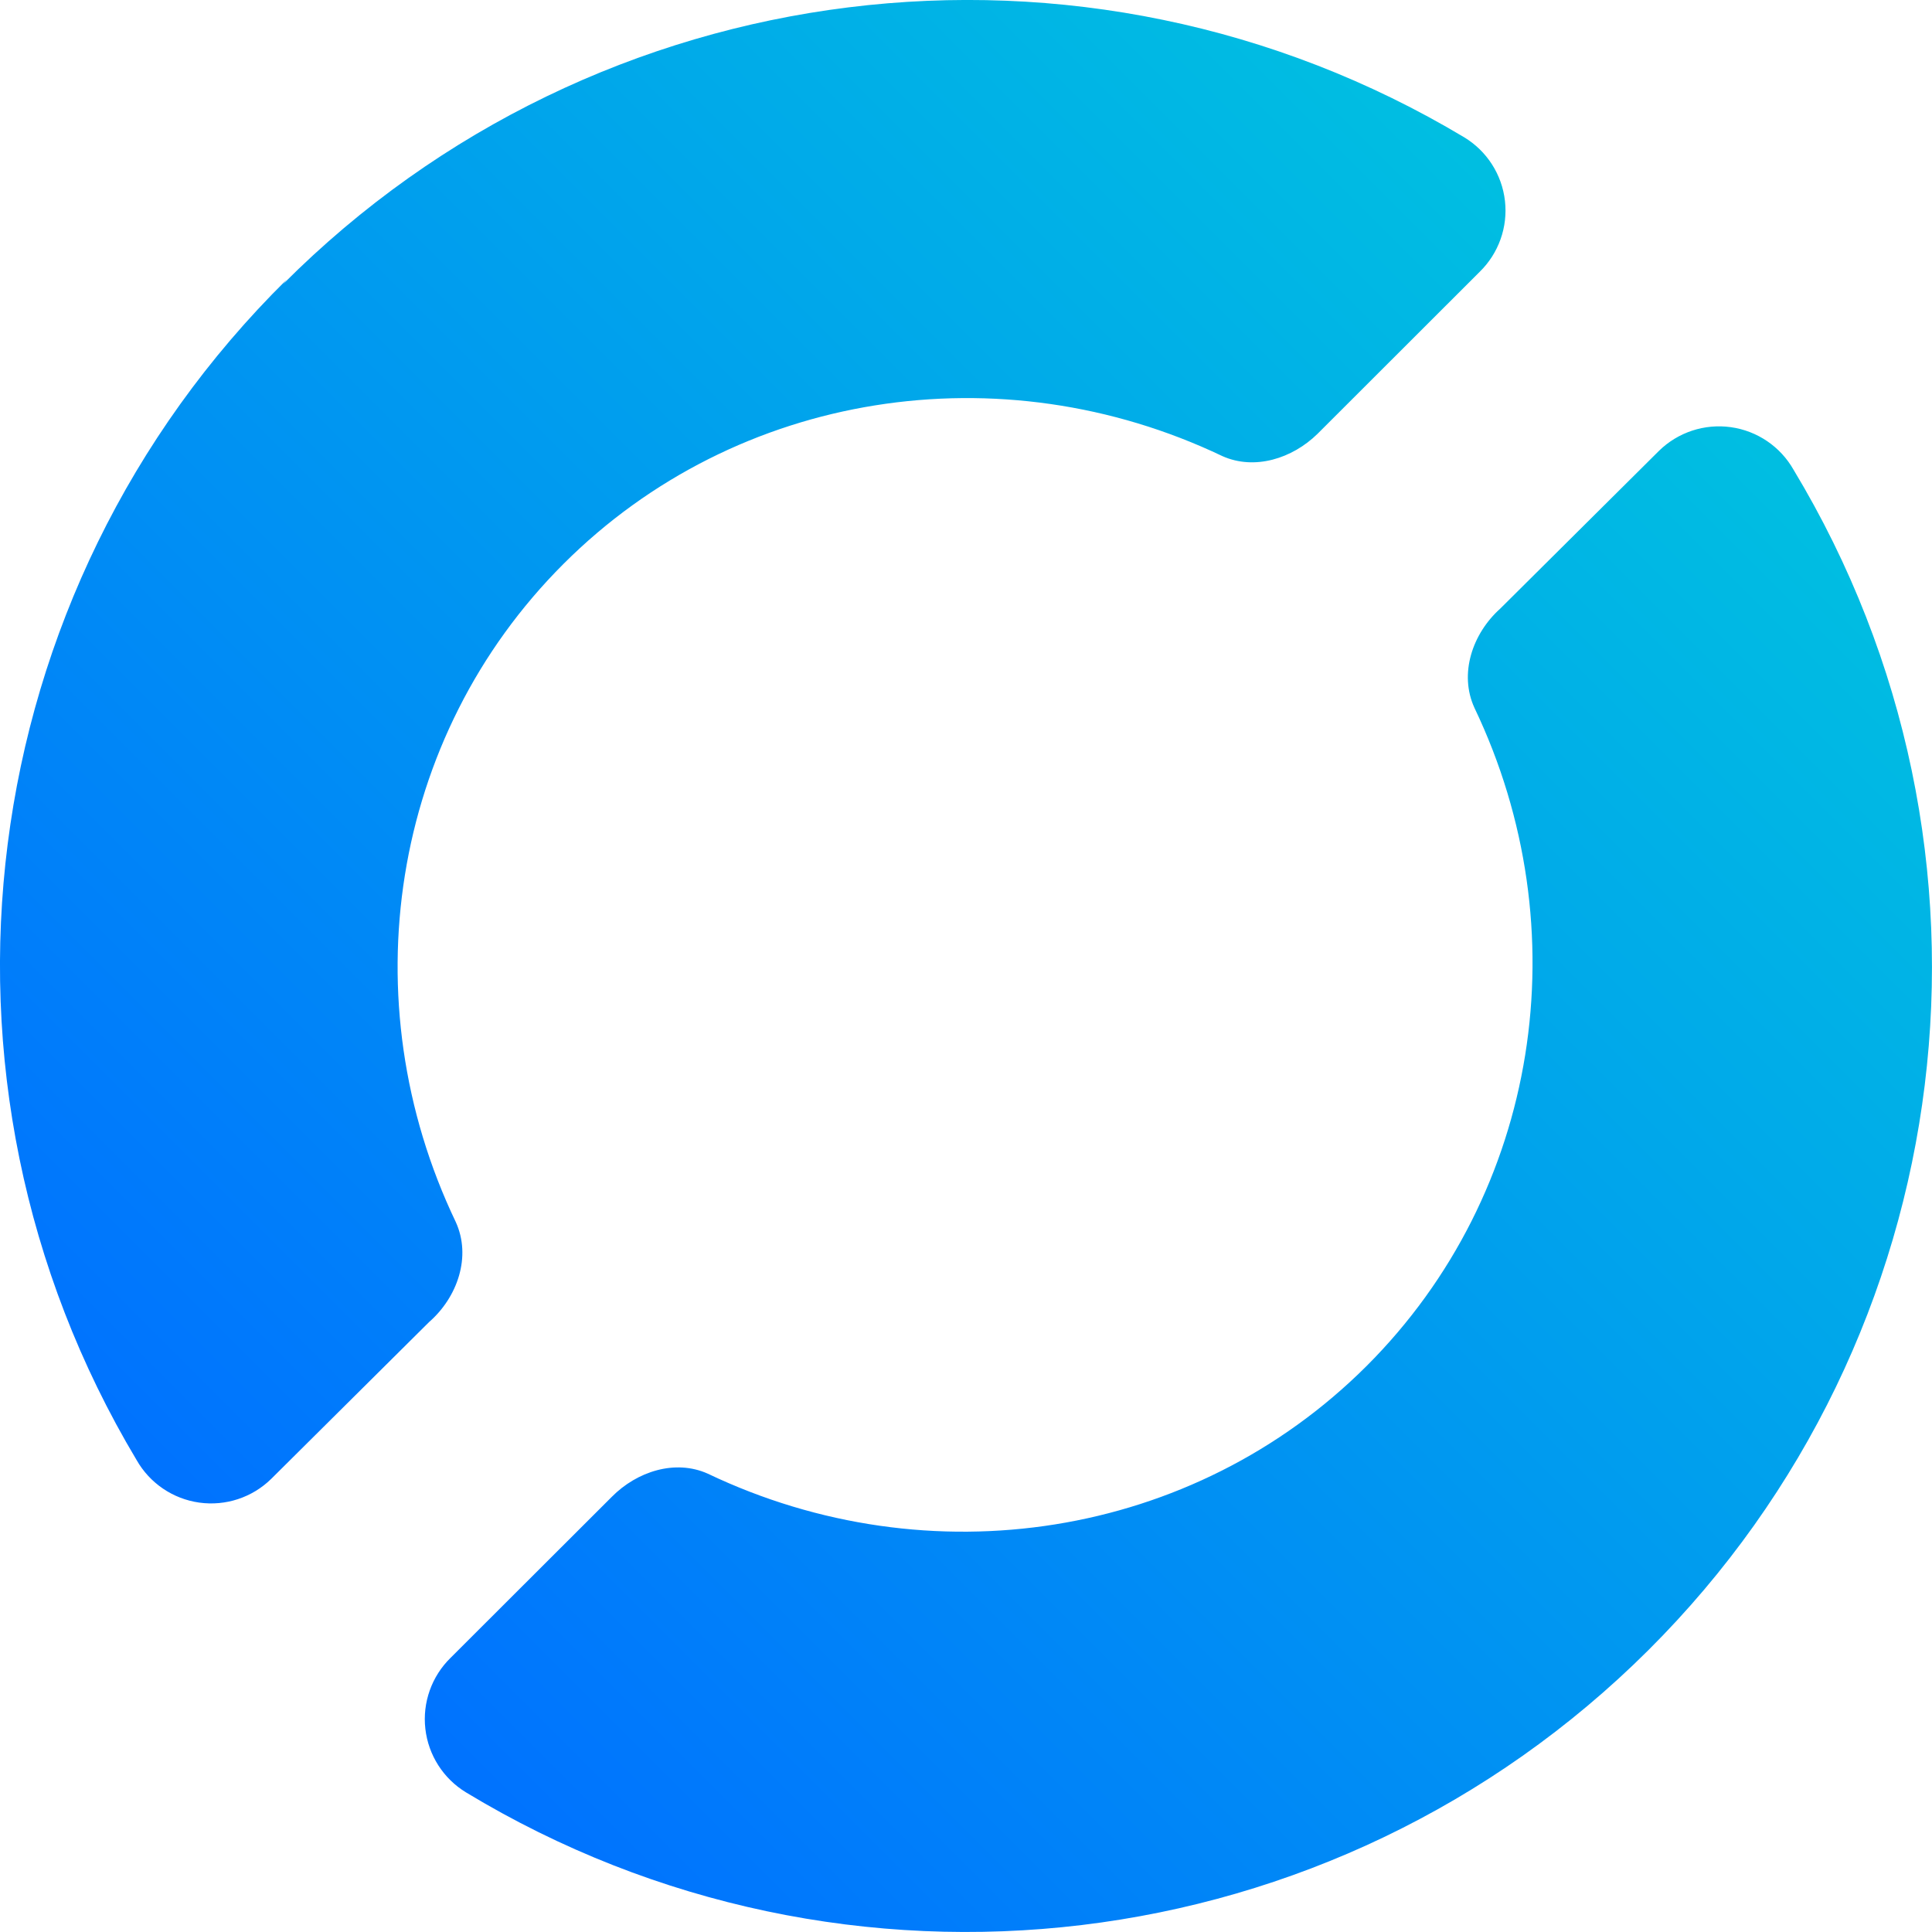
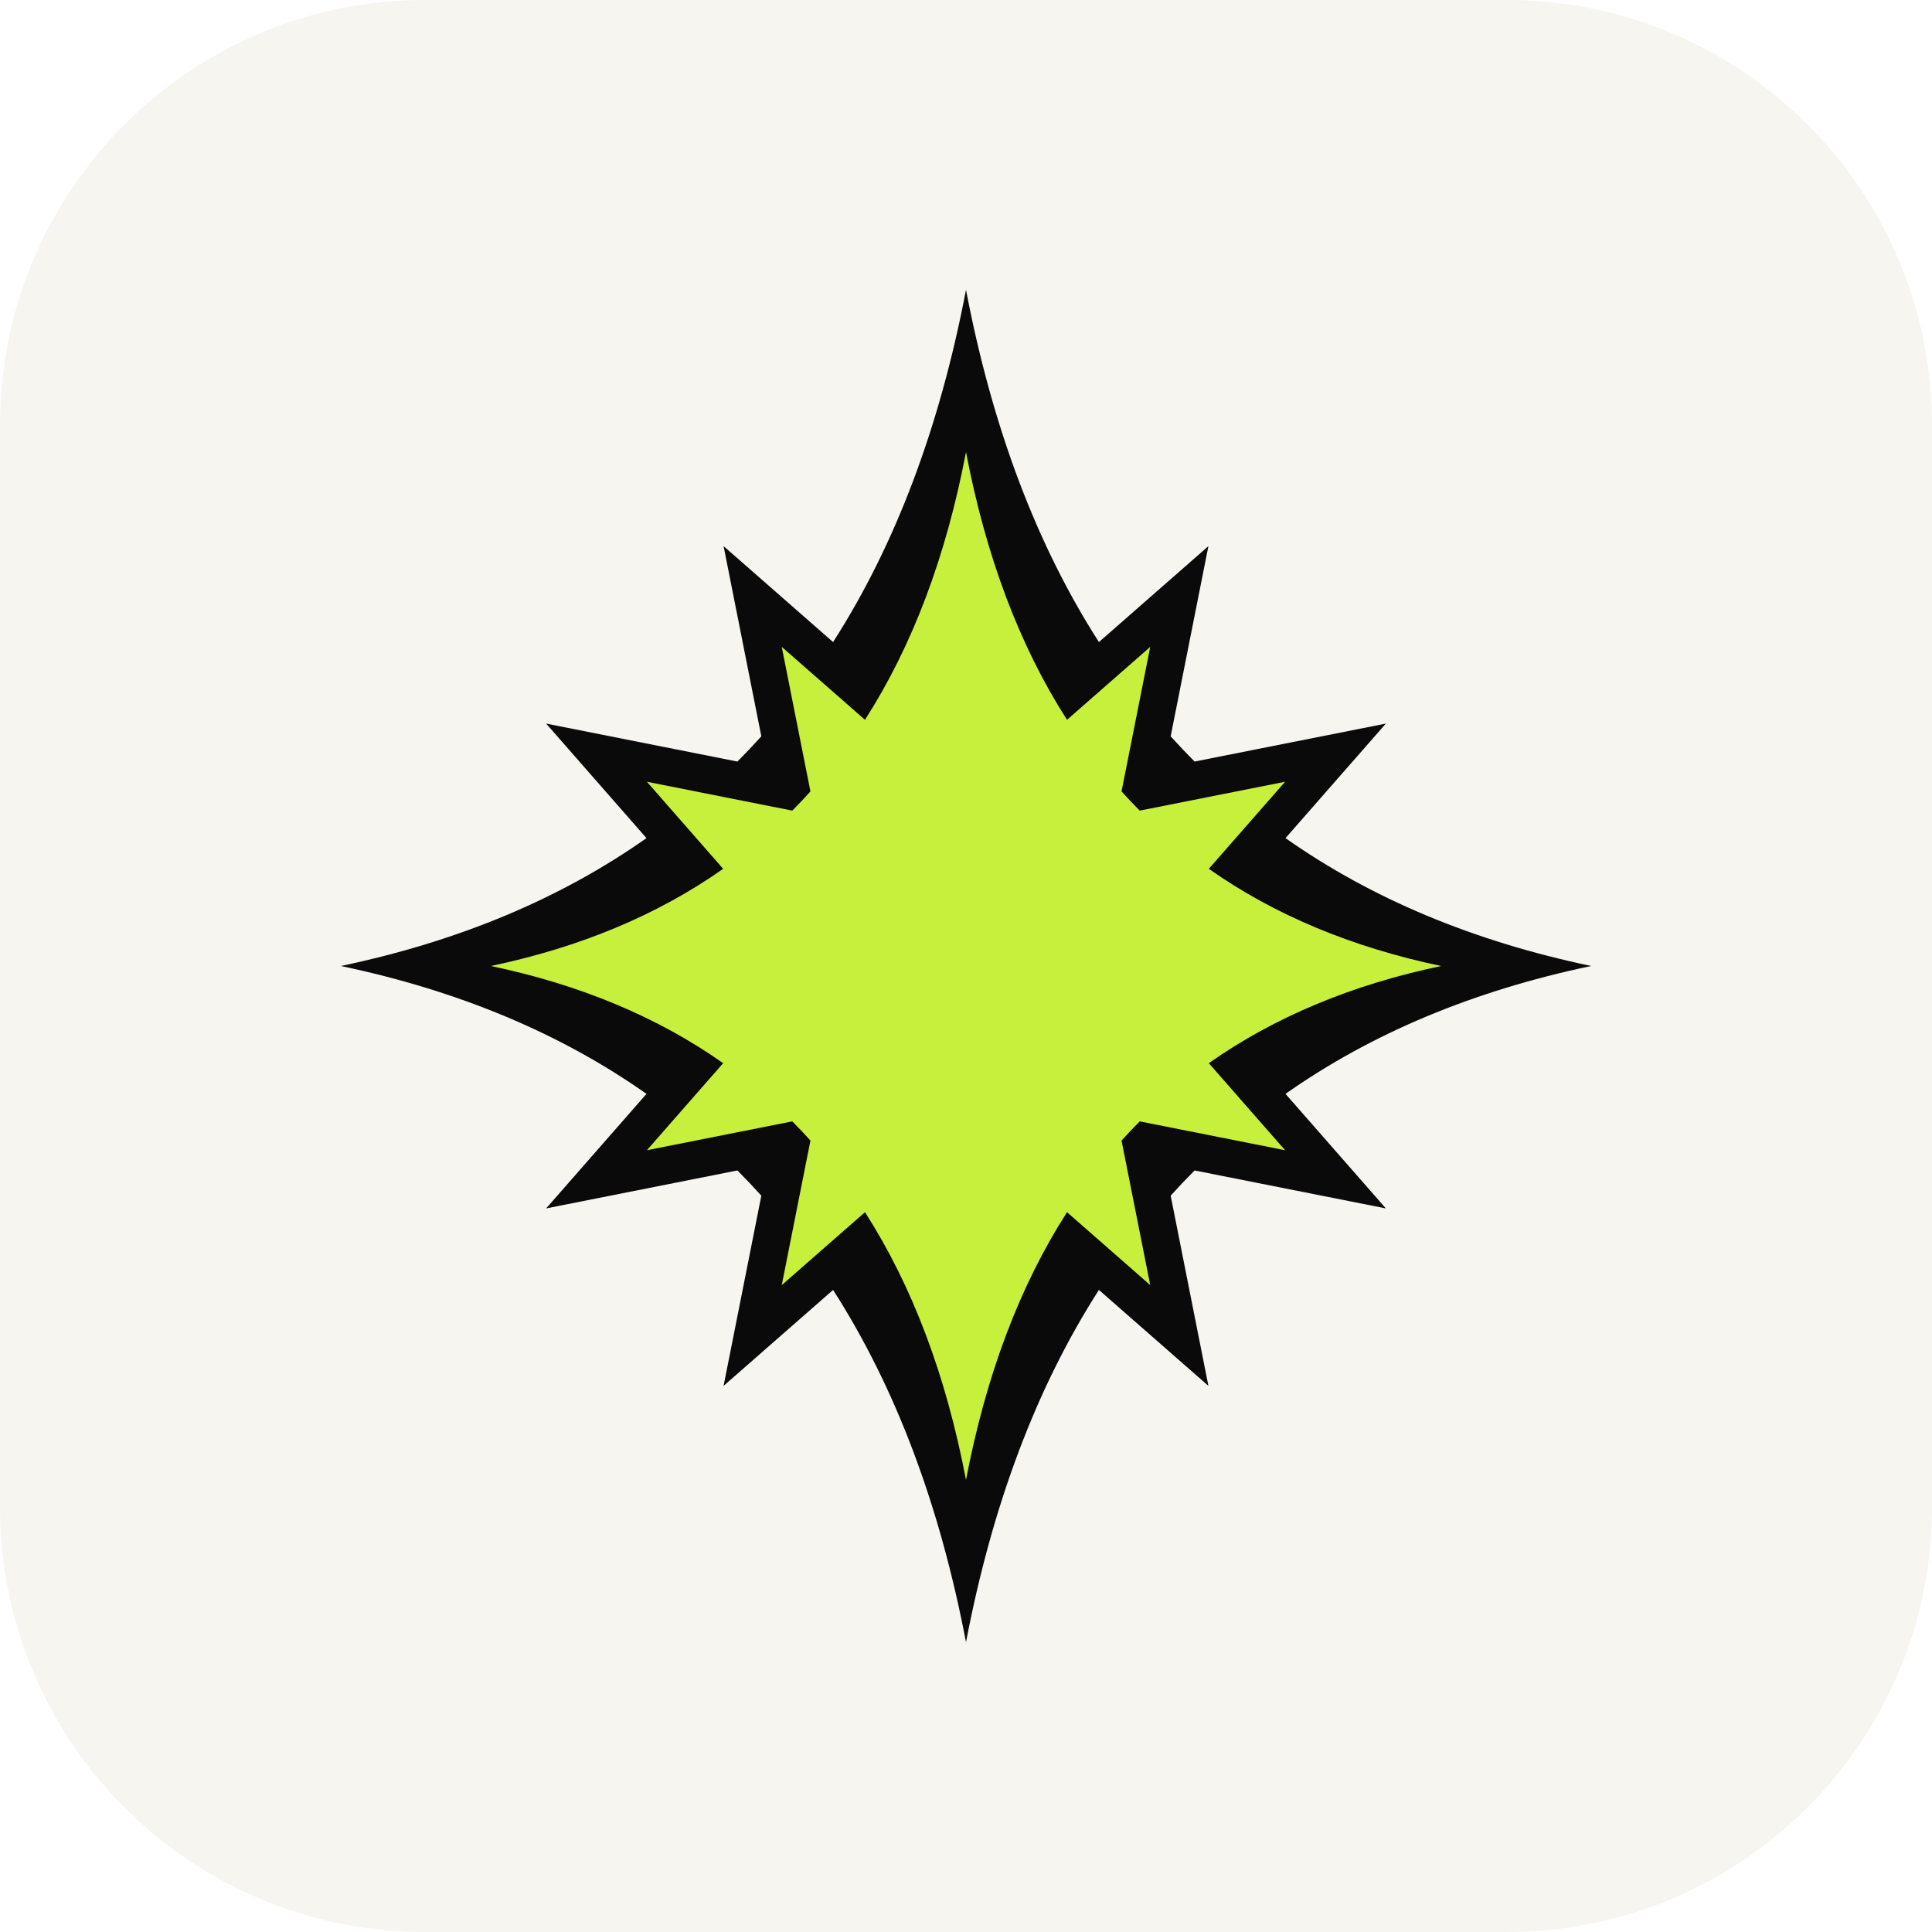
- <svg xmlns="http://www.w3.org/2000/svg" xmlns:xlink="http://www.w3.org/1999/xlink" xml:space="preserve" width="26" height="26" style="isolation:isolate" viewBox="66.993 897.484 26 26">
-   <defs>
-     <linearGradient xlink:href="#a" id="b" x1=".148" x2=".845" y1=".851" y2=".154" gradientTransform="matrix(26.00048 0 0 25.99935 66.993 897.485)" gradientUnits="userSpaceOnUse" />
-   </defs>
-   <linearGradient id="a" x1=".148" x2=".845" y1=".851" y2=".154" gradientTransform="matrix(26.301 0 0 26.331 90.674 911.757)" gradientUnits="userSpaceOnUse">
-     <stop offset="0" stop-color="#004ba6" style="stop-color:#0071ff;stop-opacity:1" />
-     <stop offset="1" stop-color="#00bfe1" style="stop-color:#00bfe1;stop-opacity:1" />
-   </linearGradient>
-   <path fill="url(#a)" d="m89.318 903.552-2.135 2.122c-.376.337-.558.879-.347 1.337 1.422 2.976.882 6.524-1.452 8.856-2.335 2.331-5.887 2.87-8.866 1.449-.439-.197-.954-.03-1.292.312l-2.17 2.167a1.154 1.154 0 0 0 .208 1.81 13.005 13.005 0 0 0 15.91-1.912 12.97 12.97 0 0 0 1.956-15.887 1.154 1.154 0 0 0-1.812-.254zm-18.467-2.305a12.969 12.969 0 0 0-2.02 15.885 1.154 1.154 0 0 0 1.812.254l2.124-2.11c.385-.336.572-.884.359-1.348-1.423-2.976-.884-6.524 1.451-8.856 2.334-2.332 5.887-2.871 8.866-1.45.434.194.942.033 1.281-.3l2.182-2.18a1.152 1.152 0 0 0-.208-1.81 13.009 13.009 0 0 0-15.893 1.973z" style="fill:url(#b);stroke-width:.988" />
+ <svg xmlns="http://www.w3.org/2000/svg" width="1024" height="1024" viewBox="0 0 1024 1024">
+   <rect width="1024" height="1024" rx="225.28" fill="#f6f5f0" />
+   <g transform="translate(180.649 153.600) scale(4.97225)">
+     <path fill="#0a0a0a" d="M44.823,96.562C43.994,95.643 43.145,94.747 42.273,93.874L21.884,97.92L32.581,85.711C23.417,79.259 12.557,74.715 0,72.08C12.557,69.445 23.417,64.901 32.581,58.449L21.884,46.24L42.273,50.286C43.145,49.413 43.994,48.517 44.823,47.598L40.8,27.324L52.472,37.55C59.114,27.193 63.837,14.676 66.64,0C69.443,14.676 74.166,27.193 80.809,37.55L92.48,27.324L88.457,47.598C89.286,48.517 90.136,49.413 91.006,50.286L111.396,46.24L100.699,58.449C109.863,64.901 120.724,69.445 133.28,72.08C120.724,74.715 109.863,79.259 100.699,85.711L111.396,97.92L91.006,93.874C90.136,94.747 89.286,95.643 88.457,96.562L92.48,116.836L80.809,106.61C74.166,116.967 69.443,129.484 66.64,144.16C63.837,129.484 59.114,116.967 52.472,106.61L40.8,116.836Z" />
+     <path fill="#c7f03d" d="M50.059,90.686C49.429,89.987 48.783,89.306 48.121,88.643L32.625,91.718L40.755,82.439C33.791,77.536 25.537,74.083 15.994,72.08C25.537,70.077 33.791,66.624 40.755,61.72L32.625,52.441L48.121,55.517C48.783,54.854 49.429,54.173 50.059,53.474L47.001,38.065L55.872,45.837C60.92,37.966 64.51,28.453 66.64,17.299C68.771,28.453 72.359,37.966 77.408,45.837L86.278,38.065L83.22,53.473C83.851,54.172 84.496,54.853 85.158,55.517L100.654,52.441L92.524,61.72C99.489,66.624 107.743,70.077 117.287,72.08C107.743,74.083 99.489,77.536 92.524,82.44L100.654,91.718L85.158,88.643C84.496,89.307 83.851,89.988 83.22,90.687L86.278,106.095L77.408,98.323C72.359,106.194 68.771,115.707 66.64,126.861C64.51,115.707 60.92,106.194 55.872,98.322L47.001,106.095Z" />
+   </g>
</svg>
